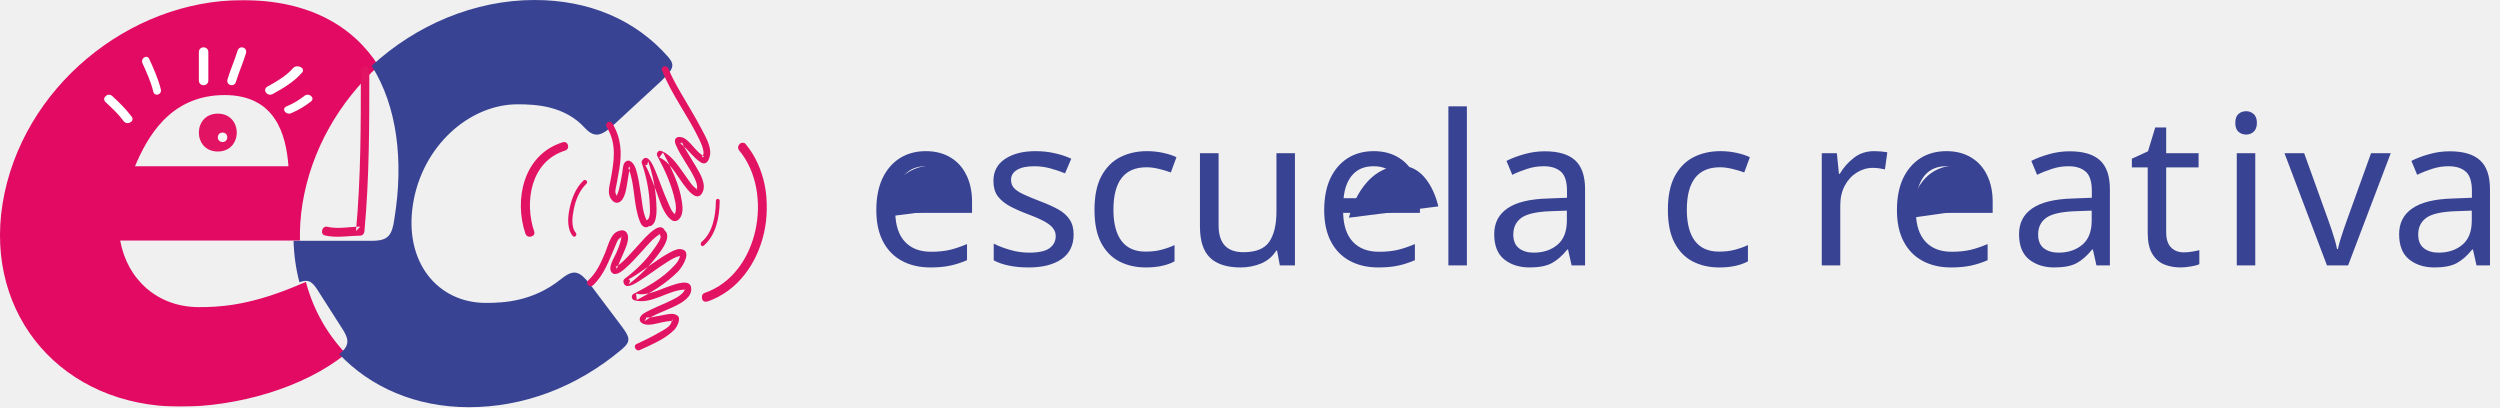
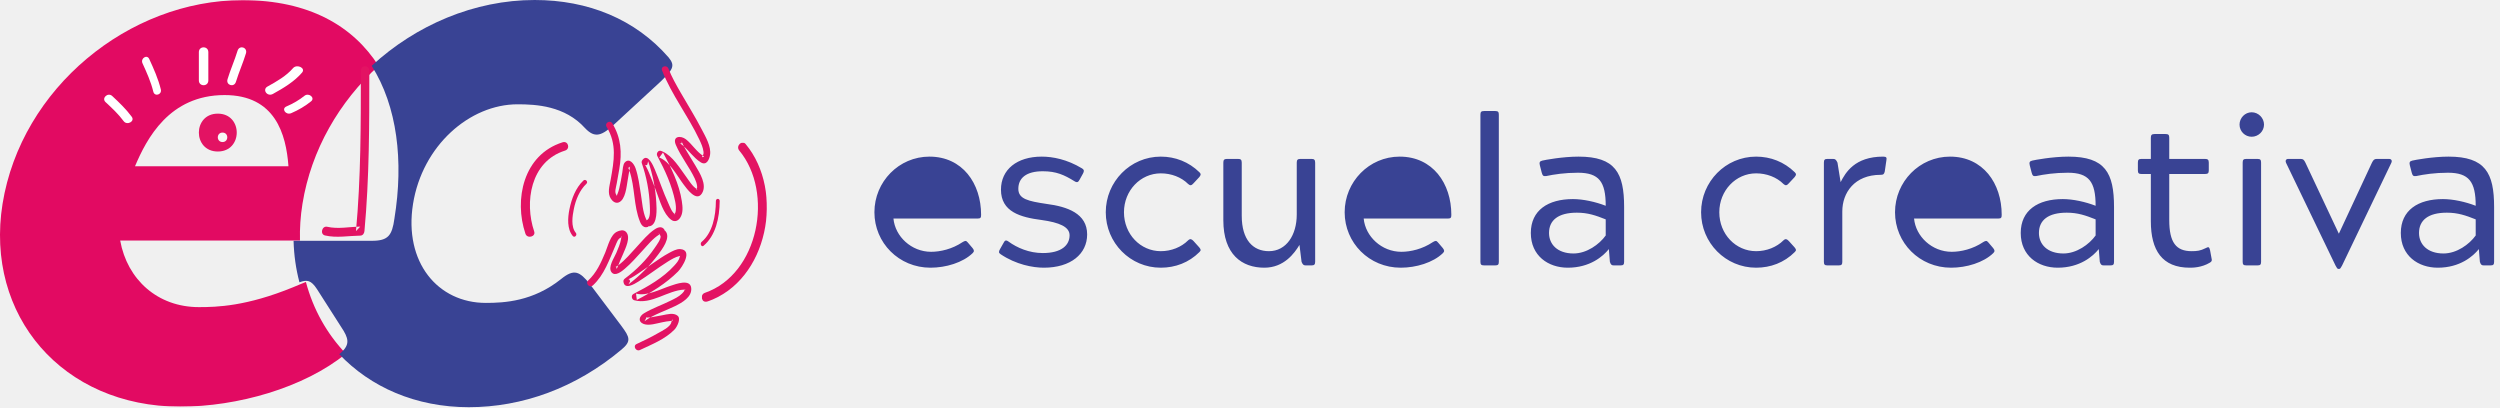
<svg xmlns="http://www.w3.org/2000/svg" xmlns:xlink="http://www.w3.org/1999/xlink" width="264px" height="43px" viewBox="0 0 264 43" version="1.1">
  <defs>
    <polygon id="path-1" points="1.9799066e-06 0.014 39.972 0.014 39.972 42.942 1.9799066e-06 42.942" />
    <polygon id="path-3" points="0.11 0.055 6.982 0.055 6.982 16.876 0.11 16.876" />
  </defs>
  <g id="Welcome" stroke="none" stroke-width="1" fill="none" fill-rule="evenodd">
-     <g id="Detalle-curso" transform="translate(-447, -19)">
+     <g id="Desktop-HD" transform="translate(-447, -19)">
      <g id="Header">
        <g id="Group-10">
          <g id="Group-6" transform="translate(447, 19)">
            <g id="logo-escuela-creativa">
              <g id="Group-2">
                <g id="Group-3-Copy">
                  <mask id="mask-2" fill="white">
                    <use xlink:href="#path-1" />
                  </mask>
                  <g id="Clip-2" />
                  <path d="M23.715,10.039 C29.062,10.039 30.214,14.162 30.461,17.557 L14.256,17.557 C15.489,14.647 17.874,10.039 23.715,10.039 M30.955,30.331 C26.019,32.352 22.892,32.432 21.001,32.432 C16.641,32.432 13.432,29.522 12.692,25.399 L31.678,25.399 C31.644,24.14 31.728,22.843 31.941,21.519 C32.864,15.808 35.84,10.735 39.972,6.954 C37.282,2.736 32.606,0.014 25.607,0.014 C13.597,0.014 2.245,9.311 0.27,21.519 C-1.621,33.322 6.604,42.942 19.027,42.942 C25.032,42.942 32.074,40.974 36.528,37.352 C34.53,35.261 33.075,32.678 32.303,29.775 C31.945,29.906 31.511,30.107 30.955,30.331" id="Fill-1" fill="#E20A62" mask="url(#mask-2)" />
                </g>
                <path d="M54.658,11.014 C56.622,11.014 59.648,11.174 61.775,13.524 C62.838,14.657 63.575,14.333 64.966,13.037 L69.793,8.583 C71.02,7.369 71.346,6.963 70.611,6.073 C67.092,2.024 62.103,0 56.458,0 C50.101,0 43.927,2.639 39.248,6.951 C41.952,11.219 42.639,17.016 41.651,23.078 C41.407,24.86 40.997,25.428 39.279,25.428 L31,25.428 C31.041,26.95 31.252,28.417 31.621,29.811 C32.42,29.516 32.847,29.576 33.471,30.529 L36.007,34.497 C36.825,35.712 36.99,36.36 36.007,37.25 C35.947,37.301 35.885,37.35 35.823,37.4 C39.12,40.877 43.898,43 49.504,43 C55.149,43 60.794,40.976 65.619,36.926 C66.685,36.036 66.519,35.631 65.619,34.416 L62.265,29.963 C61.203,28.667 60.63,28.343 59.24,29.476 C56.293,31.825 53.268,31.987 51.306,31.987 C46.233,31.987 42.633,27.695 43.615,21.54 C44.597,15.386 49.587,11.014 54.658,11.014" id="Fill-4-Copy" fill="#394394" />
                <path d="M23,16 C25.667,16 25.667,12 23,12 C20.333,12 20.333,16 23,16" id="Fill-6-Copy" fill="#E31363" />
                <path d="M23.5,15 C24.167,15 24.167,14 23.5,14 C22.833,14 22.833,15 23.5,15" id="Fill-8-Copy" fill="#F8F7F6" />
                <path d="M13.913,12.332 C13.319,11.526 12.589,10.824 11.846,10.135 C11.394,9.717 10.694,10.364 11.146,10.782 C11.828,11.415 12.512,12.054 13.058,12.794 C13.416,13.278 14.274,12.821 13.913,12.332" id="Fill-10-Copy" fill="#FFFFFF" />
                <path d="M16.984,9.441 C16.708,8.314 16.235,7.269 15.759,6.229 C15.521,5.71 14.811,6.166 15.048,6.684 C15.492,7.656 15.932,8.626 16.19,9.68 C16.327,10.241 17.122,10.003 16.984,9.441" id="Fill-12-Copy" fill="#FFFFFF" />
                <path d="M22,8.496 L22,5.503 C22,4.832 21,4.832 21,5.503 L21,8.496 C21,9.168 22,9.168 22,8.496" id="Fill-14-Copy" fill="#FFFFFF" />
                <path d="M24.915,8.64 C25.226,7.621 25.662,6.657 25.972,5.637 C26.167,4.999 25.278,4.727 25.085,5.359 C24.774,6.379 24.338,7.343 24.028,8.363 C23.833,9.001 24.722,9.273 24.915,8.64" id="Fill-16-Copy" fill="#FFFFFF" />
                <path d="M28.816,9.921 C29.961,9.292 31.102,8.597 31.9,7.663 C32.312,7.179 31.345,6.725 30.937,7.203 C30.255,8.001 29.23,8.598 28.253,9.135 C27.66,9.461 28.217,10.25 28.816,9.921" id="Fill-18-Copy" fill="#FFFFFF" />
                <path d="M30.752,11.951 C31.515,11.627 32.236,11.199 32.85,10.702 C33.31,10.331 32.607,9.748 32.148,10.119 C31.591,10.569 30.943,10.945 30.251,11.239 C29.681,11.481 30.183,12.192 30.752,11.951" id="Fill-20-Copy" fill="#FFFFFF" />
                <path d="M64.057,13.395 C65.169,15.213 64.842,16.976 64.487,18.974 C64.367,19.65 64.117,20.391 64.512,20.992 C64.694,21.269 64.997,21.504 65.331,21.379 C66.055,21.108 66.163,19.698 66.279,19.052 C66.359,18.603 66.423,18.149 66.518,17.702 C66.588,17.371 66.469,17.841 66.295,17.684 C66.383,17.763 66.424,17.916 66.463,18.026 C67.071,19.756 66.892,21.735 67.591,23.432 C67.685,23.66 67.817,23.884 68.052,23.972 C68.153,24.011 68.261,24.006 68.364,23.978 C68.415,23.964 68.471,23.932 68.515,23.902 C68.705,23.771 68.261,23.962 68.597,23.894 C69.474,23.717 69.337,22.003 69.304,21.383 C69.226,19.913 68.926,18.41 68.443,17.028 C68.413,17.146 68.383,17.264 68.353,17.383 C68.204,17.568 68.013,17.226 68.224,17.586 C68.349,17.799 68.446,18.031 68.544,18.259 C68.821,18.905 69.058,19.571 69.311,20.228 C69.671,21.163 70.046,22.588 70.874,23.207 C71.212,23.461 71.577,23.361 71.815,23.012 C72.162,22.503 72.088,21.828 72.002,21.247 C71.735,19.456 70.861,17.665 70.014,16.102 C69.883,16.281 69.751,16.46 69.62,16.638 C70.715,17.037 71.503,18.57 72.18,19.471 C72.533,19.941 73.543,21.363 74.127,20.419 C74.695,19.502 73.886,18.256 73.432,17.482 C73.085,16.889 72.709,16.316 72.366,15.72 C72.217,15.459 72.074,15.189 71.964,14.906 C72.12,15.308 71.637,15.068 71.819,15.159 C71.916,15.207 72.006,15.279 72.09,15.349 C72.752,15.899 73.256,16.671 73.984,17.134 C74.635,17.549 74.91,16.785 74.978,16.374 C75.127,15.469 74.498,14.428 74.108,13.673 C73.427,12.357 72.639,11.101 71.901,9.819 C71.423,8.987 70.938,8.142 70.585,7.243 C70.417,6.813 69.741,7.001 69.912,7.437 C70.926,10.02 72.659,12.224 73.841,14.72 C74.036,15.13 74.246,15.588 74.294,16.049 C74.307,16.176 74.301,16.279 74.229,16.382 C73.97,16.758 74.392,16.535 74.336,16.504 C73.603,16.105 73.101,15.233 72.44,14.715 C71.877,14.274 70.972,14.37 71.371,15.305 C71.909,16.562 72.788,17.623 73.369,18.858 C73.488,19.11 73.59,19.389 73.616,19.671 C73.626,19.772 73.616,19.877 73.574,19.97 C73.487,20.165 73.692,20.022 73.602,19.973 C73.129,19.713 72.759,19.074 72.443,18.645 C71.761,17.721 71.048,16.497 69.987,16.007 C69.928,15.979 69.868,15.955 69.806,15.935 C69.505,15.825 69.269,16.207 69.411,16.471 C70.224,17.97 70.964,19.594 71.302,21.289 C71.366,21.61 71.405,21.961 71.357,22.288 C71.342,22.391 71.309,22.48 71.262,22.57 C71.193,22.702 71.373,22.673 71.273,22.612 C70.933,22.404 70.722,21.779 70.562,21.432 C70.029,20.28 69.639,19.061 69.147,17.89 C68.99,17.518 68.421,16.17 67.86,16.867 C67.783,16.962 67.725,17.094 67.77,17.222 C68.269,18.652 68.564,20.196 68.621,21.717 C68.636,22.126 68.698,22.838 68.421,23.178 C68.389,23.217 68.184,23.257 68.128,23.295 C68.312,23.169 68.358,23.43 68.22,23.127 C67.866,22.349 67.811,21.341 67.676,20.503 C67.529,19.588 67.418,18.632 67.11,17.757 C66.955,17.314 66.473,16.637 65.986,17.146 C65.769,17.373 65.763,17.929 65.713,18.223 C65.619,18.782 65.527,19.341 65.393,19.891 C65.341,20.105 65.28,20.321 65.19,20.522 C65.161,20.587 65.127,20.648 65.082,20.701 C65.136,20.638 65.245,20.761 65.12,20.627 C64.839,20.326 65.063,19.759 65.122,19.394 C65.204,18.884 65.306,18.378 65.394,17.869 C65.695,16.129 65.59,14.547 64.66,13.027 C64.418,12.632 63.813,12.998 64.057,13.395" id="Fill-22-Copy" fill="#E31363" />
                <path d="M62.612,30.136 C63.817,29.021 64.324,27.45 64.977,25.968 C65.132,25.617 65.241,25.18 65.625,25.061 C65.751,25.021 65.595,24.938 65.602,25.004 C65.61,25.087 65.596,25.171 65.582,25.253 C65.495,25.755 65.276,26.245 65.081,26.71 C64.863,27.229 64.159,28.225 64.583,28.756 C64.967,29.236 65.672,28.641 65.979,28.382 C66.658,27.809 67.248,27.117 67.851,26.464 C68.389,25.882 68.938,25.182 69.617,24.77 C69.717,24.709 69.746,24.762 69.625,24.702 C69.398,24.589 69.656,24.762 69.733,24.882 C69.904,25.148 69.275,25.971 69.146,26.163 C68.317,27.401 67.183,28.525 66.006,29.403 C65.911,29.474 65.818,29.585 65.832,29.718 C65.927,30.655 66.995,29.995 67.406,29.738 C68.459,29.077 69.44,28.301 70.495,27.642 C70.883,27.4 71.294,27.145 71.741,27.04 C71.901,27.003 71.792,27.016 71.76,27.175 C71.694,27.515 71.415,27.812 71.197,28.055 C70.04,29.34 68.399,30.268 66.893,31.041 C66.614,31.184 66.696,31.63 66.978,31.707 C68.785,32.205 70.497,30.654 72.259,30.583 C72.494,30.573 72.311,30.471 72.297,30.575 C72.273,30.752 72.137,30.886 72.02,31.003 C71.685,31.34 71.213,31.554 70.797,31.76 C69.87,32.22 68.883,32.554 67.994,33.092 C67.494,33.395 67.328,33.973 67.975,34.214 C68.54,34.425 69.358,34.143 69.919,34.035 C70.229,33.975 70.538,33.912 70.853,33.888 C71.22,33.859 70.948,33.98 70.999,33.666 C70.98,33.782 70.914,33.914 70.89,34.039 C70.792,34.541 69.87,34.957 69.494,35.178 C68.759,35.609 67.984,35.97 67.216,36.333 C66.803,36.529 67.162,37.158 67.572,36.963 C68.812,36.376 70.266,35.81 71.242,34.786 C71.487,34.529 71.941,33.667 71.56,33.346 C71.133,32.986 70.445,33.197 69.958,33.288 C69.581,33.357 69.206,33.436 68.828,33.495 C68.669,33.519 68.508,33.53 68.348,33.532 C68.127,33.535 68.233,33.462 68.232,33.611 C68.173,33.716 68.115,33.821 68.057,33.926 C69.018,33.2 70.229,32.849 71.294,32.321 C71.998,31.972 73.109,31.372 72.991,30.396 C72.873,29.415 71.363,30.001 70.833,30.172 C69.763,30.518 68.309,31.319 67.165,31.004 C67.193,31.226 67.221,31.448 67.249,31.671 C68.793,30.879 70.347,29.928 71.591,28.681 C72.053,28.218 73.205,26.397 71.831,26.304 C71.427,26.277 70.988,26.534 70.643,26.717 C70.045,27.037 69.484,27.432 68.926,27.819 C68.392,28.189 67.865,28.568 67.326,28.928 C67.104,29.076 66.879,29.219 66.647,29.348 C66.57,29.39 66.492,29.429 66.411,29.461 C66.165,29.555 66.499,29.343 66.537,29.718 C66.479,29.823 66.42,29.928 66.362,30.033 C67.547,29.149 68.613,28.071 69.507,26.877 C69.893,26.362 70.896,25.062 70.251,24.384 C70.003,24.123 70.35,24.583 70.155,24.249 C70.095,24.145 69.983,24.051 69.867,24.02 C69.608,23.952 69.367,24.067 69.151,24.209 C68.435,24.682 67.849,25.411 67.266,26.04 C66.641,26.717 66.027,27.469 65.288,28.018 C65.197,28.086 65.099,28.154 64.992,28.19 C65.175,28.129 65.057,28.619 65.178,28.284 C65.359,27.788 65.594,27.312 65.795,26.825 C66.032,26.254 66.662,25.036 66.096,24.478 C65.84,24.226 65.441,24.329 65.158,24.464 C64.463,24.796 64.202,25.975 63.916,26.663 C63.461,27.756 62.985,28.813 62.113,29.62 C61.774,29.934 62.274,30.449 62.612,30.136" id="Fill-24-Copy" fill="#E31363" />
                <path d="M38.106,7.46 C38.106,13.112 38.112,18.776 37.592,24.407 C37.741,24.248 37.89,24.09 38.039,23.931 C36.89,23.947 35.696,24.211 34.559,23.948 C33.997,23.818 33.758,24.735 34.322,24.865 C35.55,25.149 36.799,24.899 38.039,24.882 C38.301,24.879 38.462,24.667 38.486,24.407 C39.007,18.776 39,13.112 39,7.46 C39,6.847 38.106,6.847 38.106,7.46" id="Fill-26-Copy" fill="#E31363" />
                <path d="M61.61,19.063 C60.792,19.834 60.357,20.988 60.131,22.104 C59.95,23.001 59.869,24.189 60.486,24.923 C60.68,25.154 60.997,24.813 60.804,24.584 C60.268,23.947 60.447,22.814 60.599,22.061 C60.797,21.083 61.215,20.074 61.927,19.403 C62.145,19.197 61.826,18.859 61.61,19.063" id="Fill-28-Copy" fill="#E31363" />
                <path d="M59.413,15.025 C55.242,16.335 54.271,21.105 55.487,24.684 C55.676,25.24 56.601,25.002 56.411,24.442 C55.368,21.373 56.002,17.054 59.668,15.903 C60.252,15.719 60.002,14.841 59.413,15.025" id="Fill-30-Copy" fill="#E31363" />
                <path d="M74.292,25.956 C75.578,24.876 75.983,23.012 76,21.23 C76.003,20.923 75.601,20.923 75.598,21.23 C75.583,22.825 75.25,24.57 74.089,25.546 C73.879,25.722 74.08,26.134 74.292,25.956" id="Fill-32-Copy" fill="#E31363" />
                <g id="Group-36-Copy" transform="translate(74, 15)">
                  <mask id="mask-4" fill="white">
                    <use xlink:href="#path-3" />
                  </mask>
                  <g id="Clip-35" />
                  <path d="M0.695,16.847 C7.12,14.623 8.894,5.205 4.743,0.217 C4.347,-0.259 3.672,0.423 4.065,0.895 C7.743,5.315 6.145,13.947 0.44,15.922 C-0.141,16.123 0.109,17.05 0.695,16.847" id="Fill-34" fill="#E31363" mask="url(#mask-4)" />
                </g>
              </g>
              <g id="Group-41" transform="translate(91, 7)" fill="#394394">
-                 <text id="escuela-creativa" font-family="AcherusGrotesque-Medium, Acherus Grotesque" font-size="22.09" font-weight="400">
-                   <tspan x="0.322" y="21.026">escuela c</tspan>
-                   <tspan x="99.505" y="21.026" letter-spacing="-0.287">r</tspan>
-                   <tspan x="108.097" y="21.026" letter-spacing="-0.044">e</tspan>
-                   <tspan x="121.197" y="21.026">a</tspan>
-                   <tspan x="133.766" y="21.026" letter-spacing="-0.066">t</tspan>
-                   <tspan x="143.33" y="21.026">i</tspan>
-                   <tspan x="150.244" y="21.026" letter-spacing="-0.177">v</tspan>
-                   <tspan x="161.333" y="21.026">a</tspan>
-                 </text>
+                 <path d="M11.19,18.596 L11.698,19.192 C11.875,19.413 11.897,19.546 11.72,19.722 C10.682,20.739 8.871,21.269 7.258,21.269 C3.923,21.269 1.338,18.64 1.338,15.415 C1.338,12.19 3.923,9.539 7.148,9.539 C10.638,9.539 12.604,12.367 12.604,15.68 C12.604,15.967 12.56,16.078 12.251,16.078 L3.348,16.078 C3.525,17.977 5.248,19.59 7.325,19.59 C8.296,19.59 9.556,19.303 10.638,18.574 C10.903,18.419 11.014,18.375 11.19,18.596 Z M3.393,14.752 L10.616,14.752 C10.505,12.963 9.224,11.174 7.104,11.174 C4.961,11.174 3.481,12.963 3.393,14.752 Z M19.12,19.722 C21.108,19.722 21.948,18.883 21.948,17.845 C21.948,16.961 20.888,16.497 18.988,16.232 C16.757,15.945 14.702,15.371 14.702,13.029 C14.702,10.909 16.381,9.539 19.01,9.539 C20.159,9.539 21.683,9.826 23.251,10.776 C23.538,10.953 23.472,11.107 23.362,11.328 L23.008,11.969 C22.876,12.212 22.765,12.322 22.478,12.146 C21.374,11.461 20.534,11.085 19.12,11.085 C17.353,11.085 16.536,11.814 16.536,12.941 C16.536,14.023 17.596,14.244 19.496,14.531 C21.727,14.819 23.803,15.547 23.803,17.756 C23.803,19.811 22.08,21.269 19.231,21.269 C18.06,21.269 16.293,20.937 14.68,19.855 C14.437,19.7 14.459,19.568 14.592,19.325 L14.968,18.662 C15.1,18.419 15.188,18.287 15.498,18.508 C16.403,19.17 17.685,19.722 19.12,19.722 Z M31.579,19.524 C32.683,19.524 33.744,19.104 34.473,18.375 C34.694,18.176 34.826,18.242 35.025,18.441 L35.643,19.126 C35.82,19.347 35.842,19.435 35.666,19.612 C34.539,20.739 33.103,21.269 31.579,21.269 C28.354,21.269 25.769,18.64 25.769,15.415 C25.769,12.19 28.354,9.539 31.579,9.539 C33.103,9.539 34.539,10.091 35.666,11.196 C35.842,11.373 35.82,11.483 35.643,11.704 L35.025,12.367 C34.826,12.587 34.694,12.632 34.473,12.433 C33.744,11.704 32.683,11.306 31.579,11.306 C29.436,11.306 27.691,13.118 27.691,15.415 C27.691,17.734 29.436,19.524 31.579,19.524 Z M46.445,20.65 L46.224,18.861 C45.694,19.745 44.59,21.269 42.513,21.269 C40.15,21.269 38.184,19.877 38.184,16.254 L38.184,10.18 C38.184,9.893 38.272,9.782 38.559,9.782 L39.752,9.782 C40.017,9.782 40.128,9.87 40.128,10.18 L40.128,15.79 C40.128,18.309 41.298,19.524 42.999,19.524 C44.833,19.524 45.937,17.823 45.937,15.658 L45.937,10.18 C45.937,9.893 46.026,9.782 46.313,9.782 L47.506,9.782 C47.771,9.782 47.881,9.87 47.881,10.18 L47.881,20.65 C47.881,20.937 47.771,21.026 47.506,21.026 L46.865,21.026 C46.644,21.026 46.556,20.915 46.445,20.65 Z M60.848,18.596 L61.356,19.192 C61.532,19.413 61.555,19.546 61.378,19.722 C60.34,20.739 58.528,21.269 56.916,21.269 C53.58,21.269 50.996,18.64 50.996,15.415 C50.996,12.19 53.58,9.539 56.805,9.539 C60.295,9.539 62.261,12.367 62.261,15.68 C62.261,15.967 62.217,16.078 61.908,16.078 L53.006,16.078 C53.183,17.977 54.906,19.59 56.982,19.59 C57.954,19.59 59.213,19.303 60.295,18.574 C60.561,18.419 60.671,18.375 60.848,18.596 Z M53.05,14.752 L60.273,14.752 C60.163,12.963 58.882,11.174 56.761,11.174 C54.618,11.174 53.138,12.963 53.05,14.752 Z M65.332,20.65 L65.332,5.121 C65.332,4.812 65.42,4.724 65.73,4.724 L66.9,4.724 C67.21,4.724 67.276,4.834 67.276,5.121 L67.276,20.65 C67.276,20.937 67.187,21.026 66.9,21.026 L65.73,21.026 C65.42,21.026 65.332,20.937 65.332,20.65 Z M72.268,11.593 C71.959,11.638 71.893,11.527 71.804,11.218 L71.605,10.445 C71.539,10.158 71.583,10.025 71.87,9.959 C72.135,9.893 74.013,9.539 75.692,9.539 C79.58,9.539 80.507,11.262 80.507,14.863 L80.507,20.65 C80.507,20.937 80.419,21.026 80.132,21.026 L79.403,21.026 C79.182,21.026 79.094,20.937 79.005,20.65 L78.895,19.303 C78.298,20.054 76.907,21.269 74.565,21.269 C72.489,21.269 70.655,20.01 70.655,17.602 C70.655,15.194 72.489,14.023 75.096,14.023 C76.178,14.023 77.481,14.31 78.564,14.73 C78.564,12.19 77.857,11.24 75.626,11.24 C74.256,11.24 73.107,11.417 72.268,11.593 Z M75.515,15.459 C73.549,15.459 72.577,16.254 72.577,17.602 C72.577,18.795 73.461,19.767 75.162,19.767 C76.553,19.767 77.879,18.817 78.564,17.867 L78.564,16.166 C77.503,15.746 76.686,15.459 75.515,15.459 Z M94.446,19.524 C95.55,19.524 96.611,19.104 97.34,18.375 C97.561,18.176 97.693,18.242 97.892,18.441 L98.51,19.126 C98.687,19.347 98.709,19.435 98.533,19.612 C97.406,20.739 95.97,21.269 94.446,21.269 C91.221,21.269 88.636,18.64 88.636,15.415 C88.636,12.19 91.221,9.539 94.446,9.539 C95.97,9.539 97.406,10.091 98.533,11.196 C98.709,11.373 98.687,11.483 98.51,11.704 L97.892,12.367 C97.693,12.587 97.561,12.632 97.34,12.433 C96.611,11.704 95.55,11.306 94.446,11.306 C92.303,11.306 90.558,13.118 90.558,15.415 C90.558,17.734 92.303,19.524 94.446,19.524 Z M107.589,11.461 C104.828,11.461 103.547,13.361 103.547,15.327 L103.547,20.65 C103.547,20.937 103.459,21.026 103.171,21.026 L101.979,21.026 C101.691,21.026 101.603,20.937 101.603,20.65 L101.603,10.18 C101.603,9.87 101.691,9.782 101.979,9.782 L102.597,9.782 C102.818,9.782 102.906,9.893 103.039,10.18 L103.37,12.234 C103.878,11.24 104.85,9.539 107.854,9.539 C108.208,9.539 108.252,9.65 108.208,9.893 L108.031,11.107 C107.965,11.395 107.876,11.461 107.589,11.461 Z M118.965,18.596 L119.474,19.192 C119.65,19.413 119.672,19.546 119.496,19.722 C118.457,20.739 116.646,21.269 115.034,21.269 C111.698,21.269 109.114,18.64 109.114,15.415 C109.114,12.19 111.698,9.539 114.923,9.539 C118.413,9.539 120.379,12.367 120.379,15.68 C120.379,15.967 120.335,16.078 120.026,16.078 L111.124,16.078 C111.3,17.977 113.023,19.59 115.1,19.59 C116.072,19.59 117.331,19.303 118.413,18.574 C118.678,18.419 118.789,18.375 118.965,18.596 Z M111.168,14.752 L118.391,14.752 C118.281,12.963 117,11.174 114.879,11.174 C112.736,11.174 111.256,12.963 111.168,14.752 Z M124.002,11.593 C123.693,11.638 123.626,11.527 123.538,11.218 L123.339,10.445 C123.273,10.158 123.317,10.025 123.604,9.959 C123.869,9.893 125.747,9.539 127.426,9.539 C131.314,9.539 132.241,11.262 132.241,14.863 L132.241,20.65 C132.241,20.937 132.153,21.026 131.866,21.026 L131.137,21.026 C130.916,21.026 130.828,20.937 130.739,20.65 L130.629,19.303 C130.032,20.054 128.641,21.269 126.299,21.269 C124.223,21.269 122.389,20.01 122.389,17.602 C122.389,15.194 124.223,14.023 126.829,14.023 C127.912,14.023 129.215,14.31 130.297,14.73 C130.297,12.19 129.591,11.24 127.36,11.24 C125.99,11.24 124.841,11.417 124.002,11.593 Z M127.249,15.459 C125.283,15.459 124.311,16.254 124.311,17.602 C124.311,18.795 125.195,19.767 126.896,19.767 C128.287,19.767 129.613,18.817 130.297,17.867 L130.297,16.166 C129.237,15.746 128.42,15.459 127.249,15.459 Z M142.358,20.739 C141.475,21.269 140.525,21.269 140.238,21.269 C137.322,21.269 136.129,19.435 136.129,16.365 L136.129,11.373 L135.135,11.373 C134.848,11.373 134.76,11.284 134.76,10.975 L134.76,10.18 C134.76,9.87 134.848,9.782 135.135,9.782 L136.129,9.782 L136.129,7.551 C136.129,7.264 136.217,7.153 136.527,7.153 L137.675,7.153 C137.985,7.153 138.073,7.242 138.073,7.551 L138.073,9.782 L141.85,9.782 C142.137,9.782 142.248,9.87 142.248,10.18 L142.248,10.975 C142.248,11.284 142.16,11.373 141.85,11.373 L138.073,11.373 L138.073,16.232 C138.073,18.618 138.802,19.524 140.437,19.524 C141.011,19.524 141.364,19.479 141.895,19.214 C142.226,19.038 142.292,19.06 142.38,19.413 L142.535,20.253 C142.601,20.518 142.579,20.606 142.358,20.739 Z M145.826,20.65 L145.826,10.18 C145.826,9.87 145.915,9.782 146.224,9.782 L147.395,9.782 C147.704,9.782 147.77,9.893 147.77,10.18 L147.77,20.65 C147.77,20.937 147.682,21.026 147.395,21.026 L146.224,21.026 C145.915,21.026 145.826,20.937 145.826,20.65 Z M145.495,6.159 C145.495,5.453 146.069,4.856 146.776,4.856 C147.483,4.856 148.08,5.453 148.08,6.159 C148.08,6.866 147.483,7.441 146.776,7.441 C146.069,7.441 145.495,6.866 145.495,6.159 Z M155.634,21.048 L150.399,10.18 C150.311,9.981 150.399,9.782 150.62,9.782 L151.945,9.782 C152.21,9.782 152.299,9.87 152.453,10.18 L155.966,17.646 L155.988,17.668 L159.478,10.18 C159.632,9.87 159.743,9.782 159.986,9.782 L161.289,9.782 C161.554,9.782 161.621,10.003 161.532,10.18 L156.319,21.048 C156.186,21.269 156.142,21.401 156.01,21.401 L155.944,21.401 C155.811,21.401 155.767,21.269 155.634,21.048 Z M164.139,11.593 C163.83,11.638 163.763,11.527 163.675,11.218 L163.476,10.445 C163.41,10.158 163.454,10.025 163.741,9.959 C164.006,9.893 165.884,9.539 167.563,9.539 C171.45,9.539 172.378,11.262 172.378,14.863 L172.378,20.65 C172.378,20.937 172.29,21.026 172.003,21.026 L171.274,21.026 C171.053,21.026 170.964,20.937 170.876,20.65 L170.766,19.303 C170.169,20.054 168.778,21.269 166.436,21.269 C164.36,21.269 162.526,20.01 162.526,17.602 C162.526,15.194 164.36,14.023 166.966,14.023 C168.049,14.023 169.352,14.31 170.434,14.73 C170.434,12.19 169.727,11.24 167.496,11.24 C166.127,11.24 164.978,11.417 164.139,11.593 Z M167.386,15.459 C165.42,15.459 164.448,16.254 164.448,17.602 C164.448,18.795 165.332,19.767 167.032,19.767 C168.424,19.767 169.75,18.817 170.434,17.867 L170.434,16.166 C169.374,15.746 168.557,15.459 167.386,15.459 Z" id="escuela-creativa" />
                <path d="M1.75,15.99 L11.188,14.796 C11.188,14.796 10.195,9.831 6.467,10.576 C2.743,11.322 1.75,15.99 1.75,15.99" id="Fill-38" />
                <path d="M51.45,15.99 L60.886,14.796 C60.886,14.796 59.896,9.831 56.169,10.576 C52.441,11.322 51.45,15.99 51.45,15.99" id="Fill-39" />
                <path d="M110.6,16.036 L119.296,14.796 C119.296,14.796 118.299,9.831 114.578,10.576 C110.851,11.322 110.6,16.036 110.6,16.036" id="Fill-40" />
              </g>
            </g>
          </g>
        </g>
      </g>
    </g>
  </g>
</svg>
